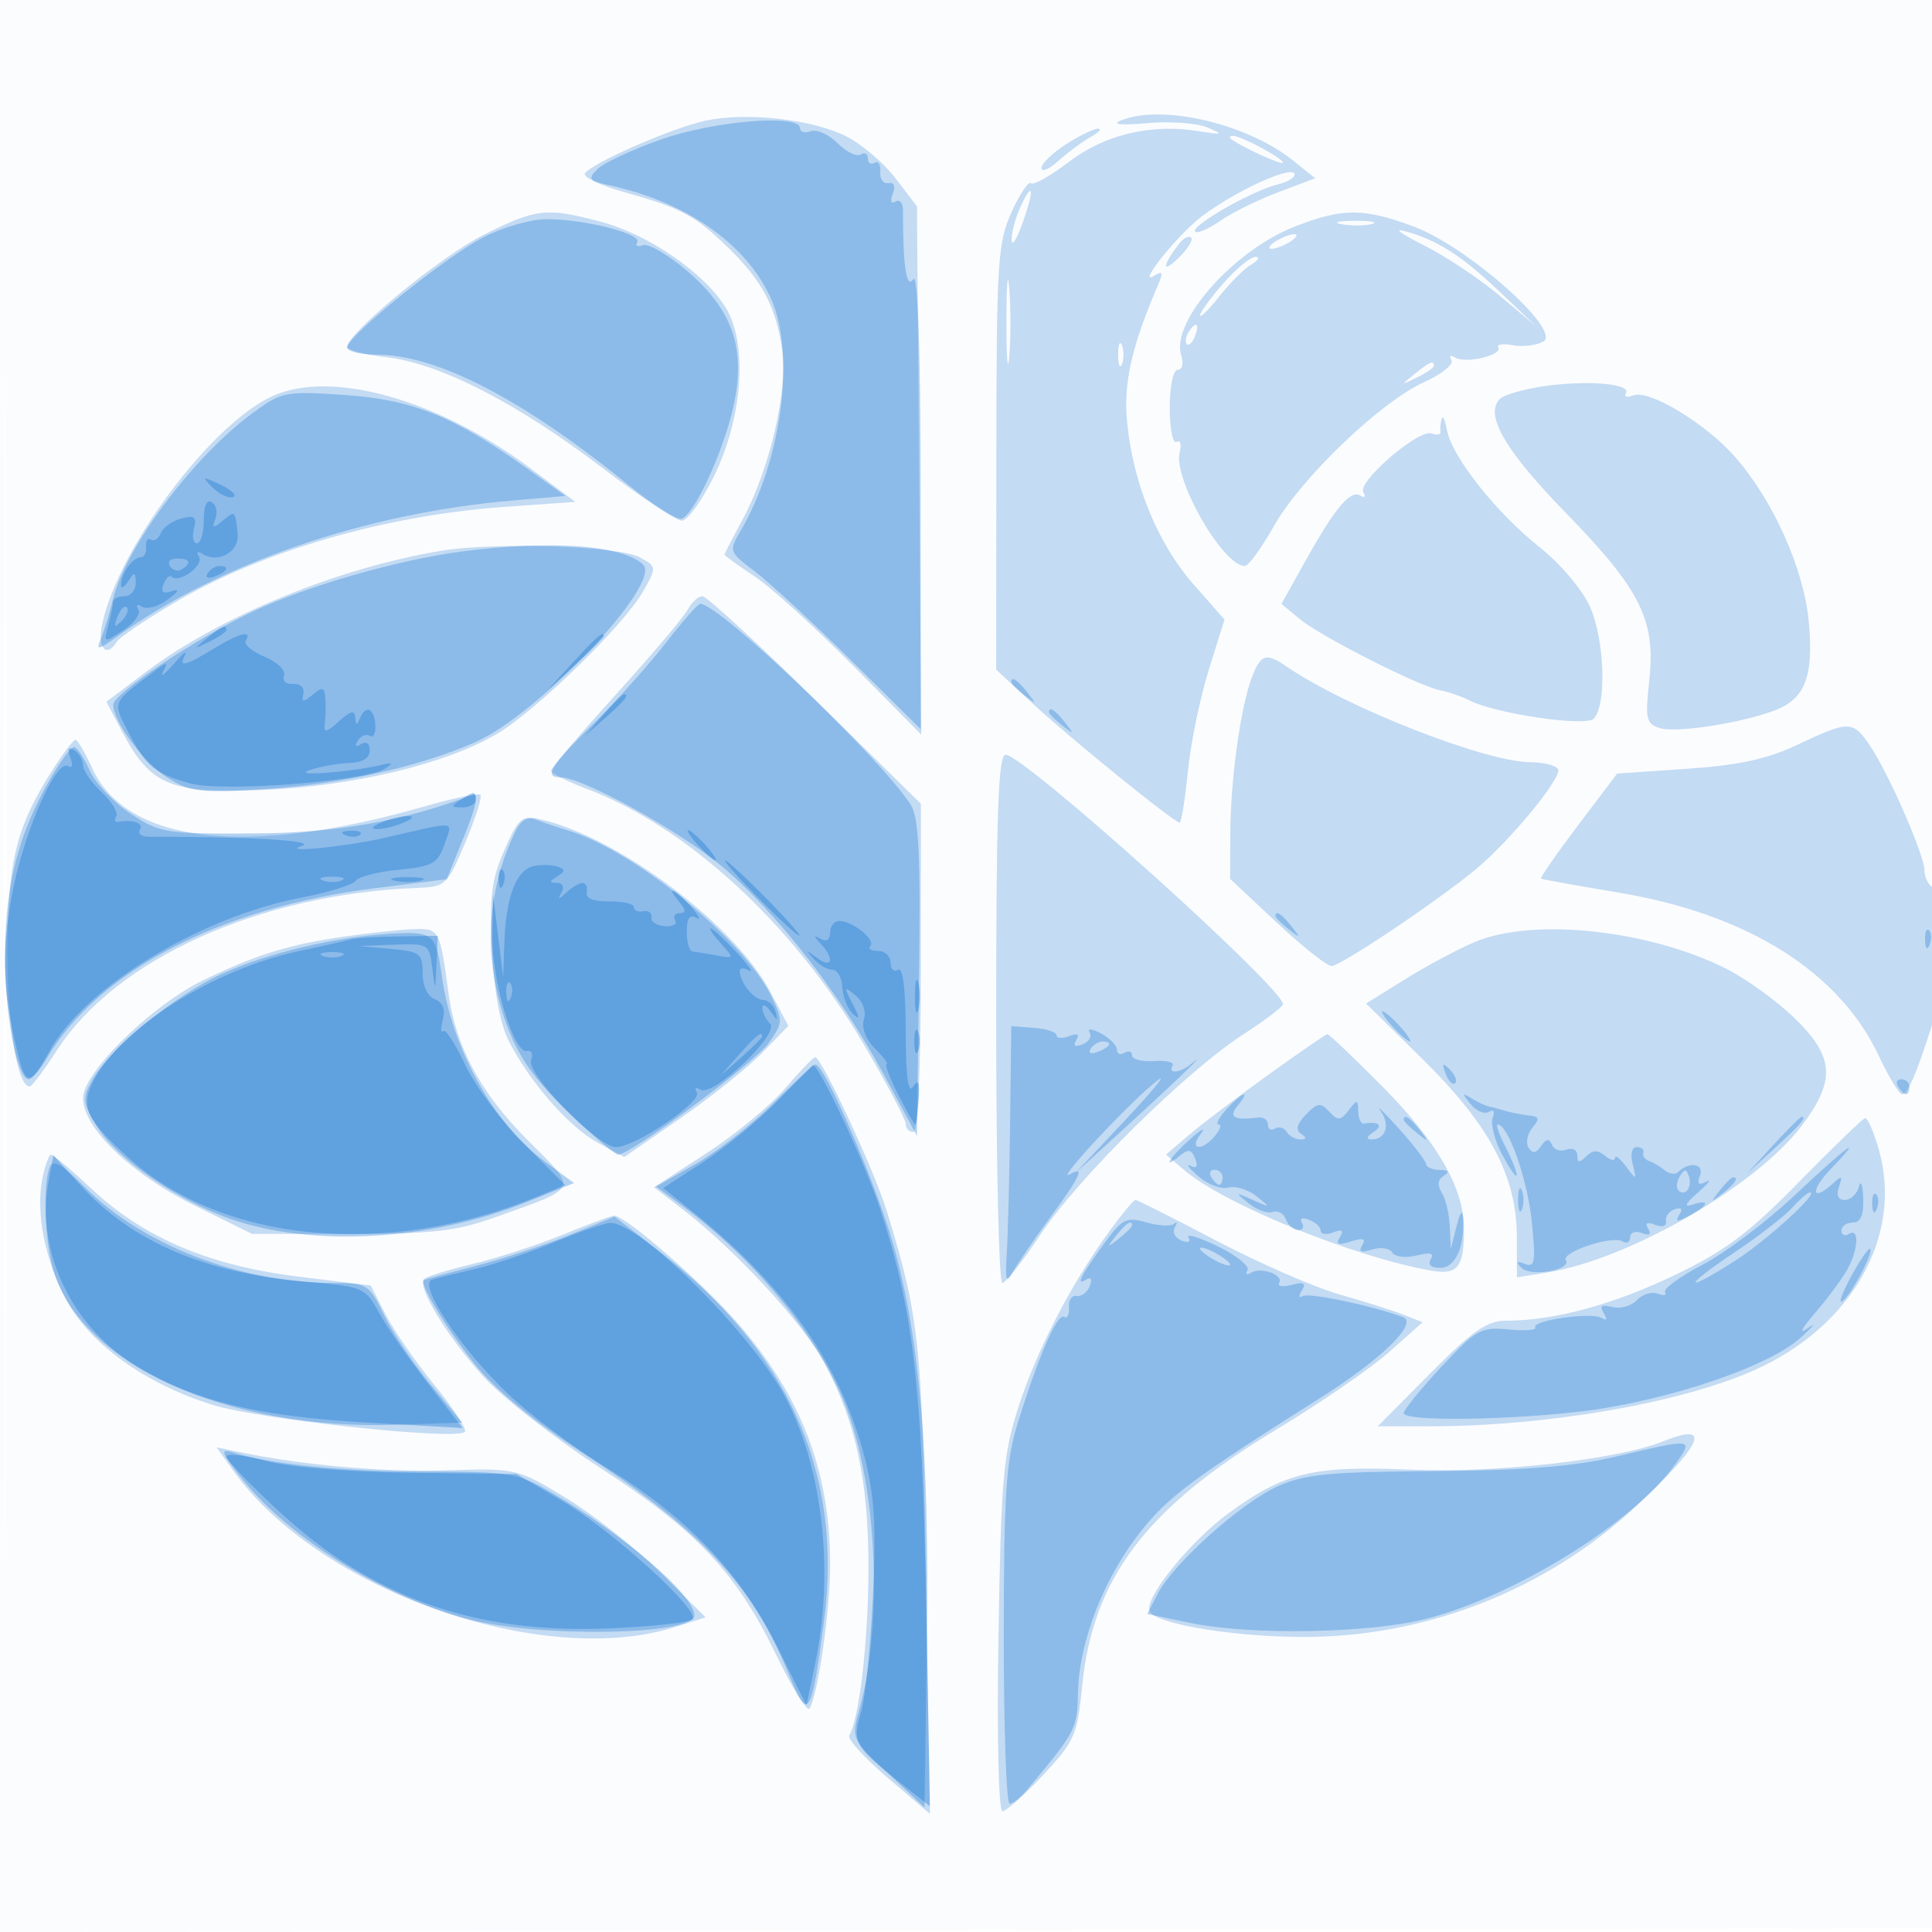
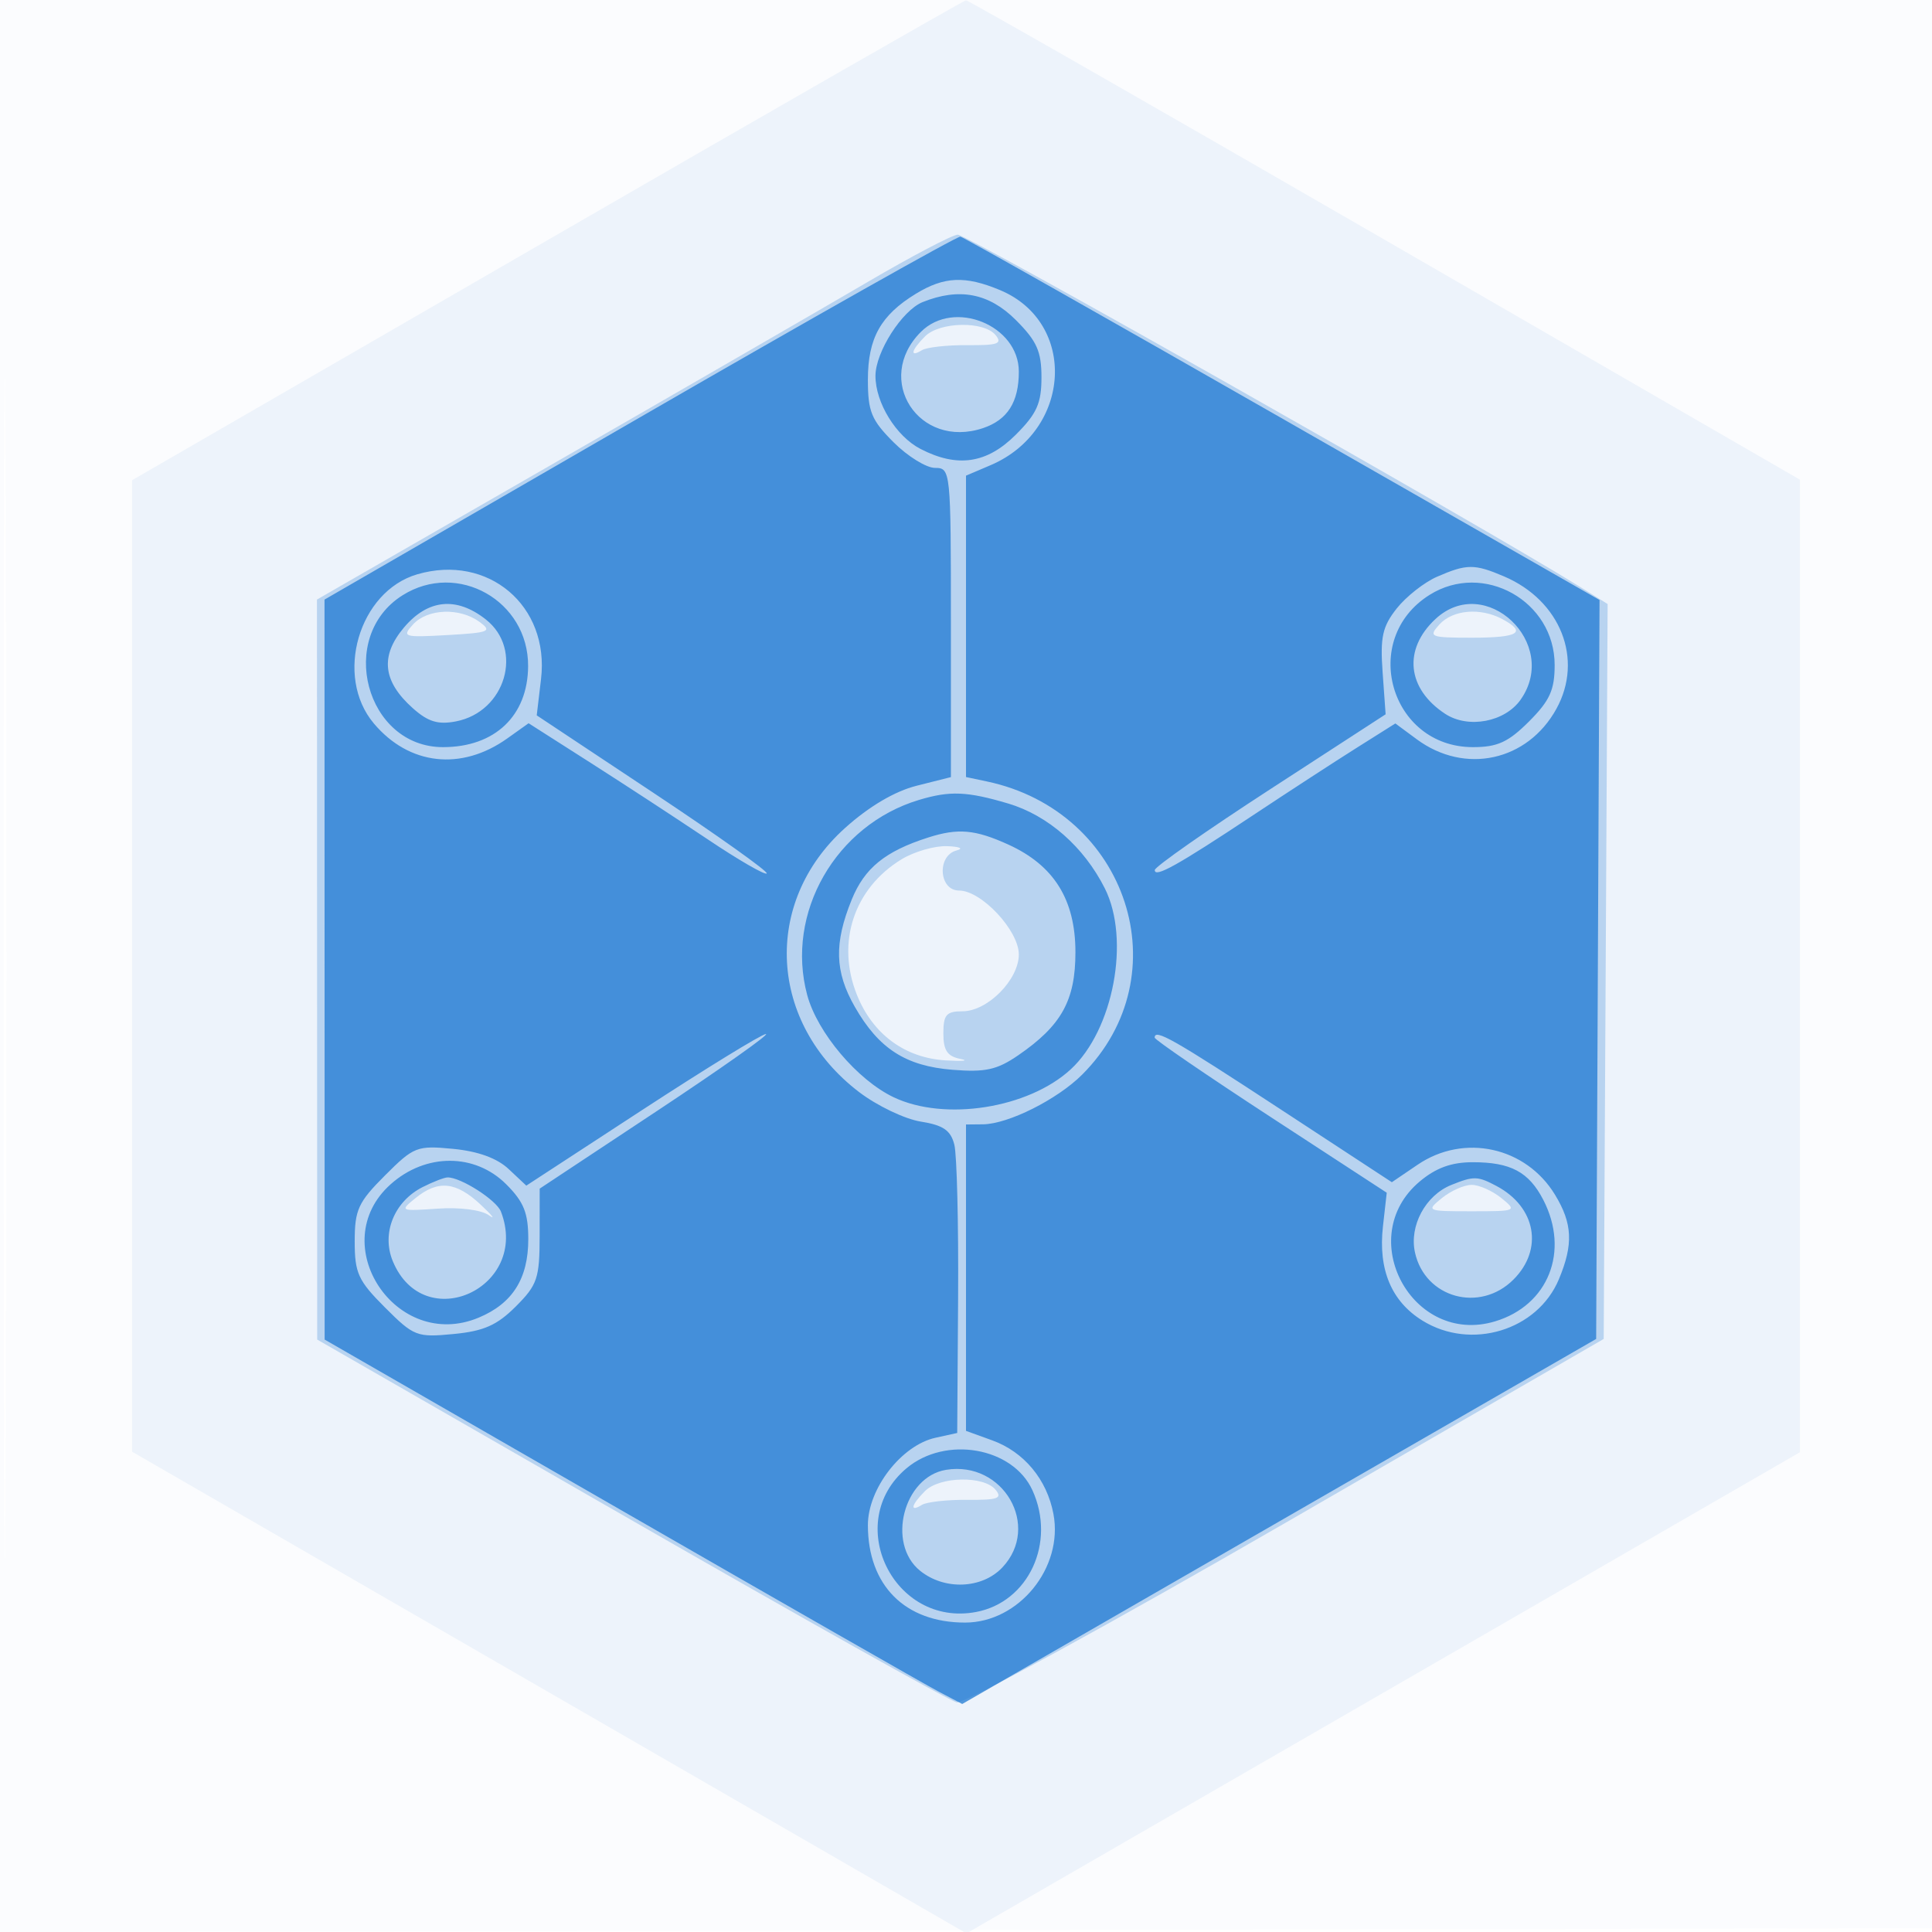
<svg xmlns="http://www.w3.org/2000/svg" width="256" height="256">
  <path fill="#1976D2" fill-opacity=".016" fill-rule="evenodd" d="M0 128.004v128.004l128.25-.254 128.25-.254.254-127.75L257.008 0H0zm.485.496c0 70.4.119 99.053.265 63.672s.146-92.98 0-128S.485 58.1.485 128.5" />
-   <path fill="#1976D2" fill-opacity=".247" fill-rule="evenodd" d="M93.5 15.99c-4.413.941-15.155 5.643-15.994 7-.292.473 2.062 1.587 5.231 2.474 7.554 2.114 9.338 3.067 13.726 7.328 4.584 4.453 6.398 7.912 7.194 13.721.738 5.386-1.726 15.821-5.28 22.363C97.07 71.283 96 73.36 96 73.493s1.78 1.419 3.955 2.859c2.176 1.439 8.043 6.751 13.038 11.804l9.082 9.186-.288-35-.287-35.001-2.808-3.68c-1.544-2.024-4.474-4.529-6.51-5.568-4.476-2.284-13.222-3.268-18.682-2.103m55-.015c-1.245.52.076.648 3.5.341 3.025-.271 6.625-.011 8 .579 2.195.942 2.042 1-1.257.476-6.287-.998-12.37.461-17.157 4.115-2.422 1.849-4.662 3.104-4.977 2.789s-1.472 1.407-2.569 3.826c-1.841 4.057-1.998 6.582-2.018 32.512L132 88.726l4.75 4.418c4.936 4.59 18.833 15.856 19.559 15.856.228 0 .716-3.037 1.085-6.75s1.612-9.767 2.763-13.455l2.093-6.704-4.092-4.649c-4.717-5.358-7.96-13.217-8.792-21.301-.547-5.327.527-10.13 4.151-18.555.636-1.48.513-1.723-.544-1.069-2.535 1.566 3.137-5.5 6.347-7.907 4.359-3.269 11.568-6.601 12.171-5.625.272.441-.739 1.105-2.248 1.477-3.406.838-11.587 5.527-10.879 6.235.286.287 1.784-.361 3.328-1.439 1.545-1.078 5.006-2.787 7.692-3.796l4.884-1.836-2.884-2.321c-6.128-4.929-17.497-7.578-22.884-5.33m-7.25 3.14c-1.787 1.145-3.25 2.566-3.25 3.158 0 .591 1.012.159 2.25-.962s3.15-2.536 4.25-3.144 1.55-1.112 1-1.12c-.55-.007-2.463.923-4.25 2.068m21.833-.742c1.029.921 6.917 3.626 6.917 3.178 0-.576-5.544-3.551-6.617-3.551-.394 0-.529.168-.3.373m-27.921 9.17c-.639 1.403-1.142 3.317-1.118 4.254s.679-.08 1.455-2.259c1.613-4.528 1.398-5.802-.337-1.995M64.1 31.108C58.441 33.936 46 44.15 46 45.968c0 .415 2.362 1.031 5.25 1.37 7.062.83 17.308 6.082 28.505 14.612 5.09 3.877 9.854 7.05 10.587 7.05s2.62-2.588 4.192-5.75c3.888-7.819 4.597-17.684 1.618-22.504-2.836-4.589-10.229-9.681-16.464-11.341-7.29-1.941-8.578-1.8-15.588 1.703m107.472-1.09c-8.114 3.168-16.46 12.609-15.056 17.032.35 1.102.155 1.95-.449 1.95-.615 0-1.067 2.14-1.067 5.059 0 2.782.408 4.807.907 4.499.498-.309.683.295.409 1.341-.915 3.5 5.713 15.101 8.627 15.101.477 0 2.206-2.373 3.843-5.274 3.598-6.377 14.189-16.519 19.96-19.116 2.31-1.039 3.917-2.346 3.572-2.904-.348-.564-.134-.711.482-.33 1.377.851 6.357-.313 5.723-1.338-.254-.412.609-.544 1.918-.294 1.31.25 3.133.034 4.052-.48 2.545-1.424-9.98-12.554-17.142-15.234-6.646-2.486-9.437-2.488-15.779-.012m6.19-.311c1.244.239 3.044.23 4-.02s-.062-.446-2.262-.435-2.982.216-1.738.455m10.871 2.775c2.823 1.408 7.323 4.395 10 6.638l4.867 4.078-4.909-4.656c-5.044-4.783-8.223-6.791-12.591-7.954-1.375-.366-.19.486 2.633 1.894m-32.335-.256c-2.268 2.929-2.408 4.116-.241 2.052 1.282-1.222 2.084-2.471 1.78-2.774-.304-.304-.996.021-1.539.722M169 32c-.825.533-1.05.969-.5.969s1.675-.436 2.5-.969 1.05-.969.5-.969-1.675.436-2.5.969m-35.645 10.5c-.003 4.95.166 7.101.376 4.78.209-2.321.212-6.371.005-9-.206-2.629-.378-.73-.381 4.22m28.749-4.965c-1.707 1.944-3.099 3.856-3.093 4.25.006.393 1.158-.74 2.56-2.519 1.402-1.778 3.309-3.677 4.239-4.219s1.174-1 .544-1.017c-.631-.016-2.543 1.561-4.25 3.505m-4.645 6.532c-.363.586-.445 1.281-.183 1.543s.743-.218 1.069-1.067c.676-1.762.1-2.072-.886-.476M148.158 47c0 1.375.227 1.938.504 1.25.278-.687.278-1.812 0-2.5-.277-.687-.504-.125-.504 1.25m39.283 2.555c-1.864 1.494-1.852 1.512.309.465 1.238-.6 2.25-1.3 2.25-1.555 0-.765-.519-.544-2.559 1.09m17.172 1.615c-2.687.387-5.332 1.149-5.876 1.693-2.07 2.07.684 6.826 8.735 15.086 9.93 10.19 11.94 14.225 11.066 22.221-.556 5.089-.414 5.735 1.388 6.307 2.145.68 10.826-.658 15.263-2.354 4.018-1.535 5.157-4.518 4.482-11.741-.656-7.032-4.709-16.077-9.801-21.877-3.856-4.392-11.348-8.919-13.434-8.119-.847.325-1.295.195-.996-.289.774-1.252-5.079-1.753-10.827-.927M36.129 52.477c-8.182 3.71-20.447 20.141-22.598 30.273-.661 3.113.562 4.526 1.96 2.265.334-.541 3.71-2.827 7.501-5.08 11.55-6.861 27.998-11.649 43.877-12.772l9.369-.663-5.869-4.389c-12.275-9.18-26.448-13.168-34.24-9.634M191.018 55.5c-.14.55-.207 1.321-.148 1.714s-.469.493-1.171.224c-1.692-.649-9.901 6.425-9.052 7.801.364.588.203.786-.359.439-1.337-.826-3.332 1.528-7.272 8.581l-3.217 5.758 2.351 1.956c2.804 2.334 15.807 8.941 18.688 9.496 1.118.215 2.849.813 3.847 1.328 3.404 1.758 15.39 3.528 16.483 2.435 1.75-1.75 1.46-10.504-.493-14.839-1.03-2.288-3.935-5.722-6.674-7.892-5.731-4.539-11.625-11.986-12.27-15.501-.252-1.375-.573-2.05-.713-1.5M58.5 72.974c-13.804 2.296-29.399 8.698-39.202 16.094l-5.201 3.924 2.201 4.16c3.677 6.947 6.433 8.055 18.702 7.516 11.917-.523 24.034-3.432 30.789-7.39 5.242-3.072 16.953-14.498 19.488-19.013 1.752-3.121 1.745-3.183-.5-4.416-2.726-1.496-19.236-2.046-26.277-.875m32.6 7.839c-.533.997-4.818 6.059-9.522 11.25-4.703 5.19-8.558 9.713-8.565 10.051s2.125 1.423 4.737 2.412c13.381 5.065 27.324 17.914 36.669 33.792 3.069 5.216 5.581 9.978 5.581 10.583 0 .604.45 1.099 1 1.099.636 0 1.004-7.924 1.01-21.75l.011-21.75-13.978-13.75C100.355 85.188 93.617 79 93.068 79s-1.434.816-1.968 1.813m74.783 8.937c-1.487 3.832-2.839 13.621-2.863 20.728l-.02 5.978 6.161 5.772c3.388 3.175 6.666 5.772 7.284 5.772 1.193 0 14.014-8.592 19.055-12.769 4.613-3.823 11.577-12.297 10.946-13.318-.31-.502-1.947-.913-3.636-.913-5.897 0-24.433-7.261-32.283-12.647-2.788-1.913-3.435-1.718-4.644 1.397m72.246 8.955c-3.99 1.884-7.748 2.699-14.607 3.166l-9.236.629-5.192 6.868c-2.856 3.777-5.057 6.951-4.893 7.053s4.799.937 10.299 1.856c17.09 2.853 29.243 10.499 34.488 21.698 1.295 2.764 2.672 5.025 3.062 5.025.714 0 1.876-2.675 3.864-8.899 1.364-4.268 1.426-17.773.086-18.601-.55-.34-1-1.323-1-2.184 0-2.011-4.807-12.986-7.255-16.566-2.254-3.295-2.734-3.297-9.616-.045M6.765 102.332C2.108 109.705 1 114.311 1 126.305c0 9.766 1.344 17.8 2.951 17.641.302-.03 1.899-2.152 3.549-4.716 7.816-12.146 26.832-20.748 47.688-21.572 3.879-.154 4.062-.324 6.461-6.015 1.359-3.222 2.261-6.066 2.006-6.321s-3.544.424-7.309 1.509c-23.515 6.777-39.52 4.965-44.104-4.994-.958-2.082-1.967-3.796-2.242-3.809s-1.731 1.923-3.235 4.304M132 135c0 19.25.364 35 .81 35 .445 0 2.72-2.885 5.055-6.411 4.94-7.459 19.311-21.643 26.885-26.535 2.887-1.865 5.25-3.662 5.25-3.994 0-2.17-34.327-33.046-36.75-33.055-.976-.004-1.25 7.659-1.25 34.995m-65.158-22.376c-1.724 3.897-1.999 6.129-1.639 13.28.282 5.601 1.062 9.816 2.239 12.096 2.843 5.506 8.018 11.394 11.811 13.437l3.475 1.871 7.408-5.122c4.075-2.816 8.965-6.726 10.866-8.688l3.458-3.568-2.385-4.495c-4.733-8.922-20.049-20.444-30.368-22.845-2.576-.599-2.954-.285-4.865 4.034m-21.295 11.487c-7.322 1.067-11.459 2.344-18.484 5.705C20.19 133.105 11 142.089 11 145.519c0 3.928 6.402 10.076 14.822 14.236l7.581 3.745 13.048-.004c11.094-.004 14.012-.35 19.478-2.311 10.928-3.92 10.715-3.381 3.994-10.102-6.198-6.198-9.541-12.387-10.488-19.421-1.153-8.557-1.216-8.672-4.704-8.54-1.777.067-5.91.512-9.184.989m149.91.695c-2.224.932-6.384 3.151-9.244 4.931l-5.2 3.236 7.459 7.339c8.905 8.762 12.504 15.537 12.518 23.566l.01 5.378 3.99-.638c10.833-1.733 27.716-11.462 33.743-19.446 4.545-6.02 4.337-9.135-.949-14.266-2.319-2.25-6.36-5.178-8.981-6.506-10.235-5.186-25.595-6.842-33.346-3.594M168 142.461c-4.125 2.969-8.85 6.553-10.5 7.965l-3 2.566 2.497 2.114c5.343 4.524 22.505 11.49 32.663 13.258 3.546.617 4.354-.449 4.318-5.696-.037-5.294-3.574-11.413-10.82-18.717-3.793-3.823-7.068-6.937-7.277-6.919-.21.017-3.756 2.461-7.881 5.429m-64 1.792c-1.925 2.247-6.612 6.104-10.416 8.572l-6.916 4.487 3.916 3.029c6.969 5.39 15.848 15.031 18.633 20.234 4.225 7.891 5.887 15.668 5.86 27.425-.022 9.452-1.227 19.816-2.555 21.965-.276.445 2.018 2.962 5.096 5.592l5.597 4.782-.508-30.92c-.517-31.375-.891-34.898-5.195-48.919-1.675-5.458-8.707-20.55-9.512-20.415-.275.047-2.075 1.922-4 4.168m134.31 12.431c-6.649 6.78-9.753 9.098-16.5 12.324-8.13 3.887-15.937 5.992-22.223 5.992-2.56 0-4.425 1.294-10.087 7l-6.946 7 6.973-.008c15.473-.018 33.077-3.066 42.901-7.426 12.935-5.741 19.743-17.739 16.546-29.16-.679-2.423-1.513-4.331-1.854-4.239s-4.305 3.924-8.81 8.517m-232.68-.582c-.917 4.581.292 10.778 3.144 16.128 3.111 5.834 10.429 11.1 19.313 13.897 6.206 1.954 32.356 4.764 33.518 3.602.306-.307-1.504-3.088-4.023-6.181s-5.451-7.33-6.515-9.417l-1.936-3.794-9.617-1.182c-11.754-1.445-20.418-5.114-27.321-11.571C9.498 155.063 7.058 153 6.771 153s-.8 1.396-1.141 3.102m141.294 7.148c-5.02 6.908-9.594 15.772-11.995 23.25-2.006 6.243-2.289 9.514-2.624 30.25-.216 13.365.006 23.25.523 23.25.494 0 2.918-2.159 5.386-4.798 4.175-4.463 4.536-5.284 5.177-11.789 1.402-14.236 8.458-23.58 25.609-33.913 5.856-3.528 12.639-8.188 15.073-10.356l4.427-3.941-2.5-.987c-1.375-.543-5.2-1.754-8.5-2.692s-10.637-4.14-16.305-7.115S150.692 159 150.451 159s-1.828 1.912-3.527 4.25m-72.424.382c-3.3 1.35-8.633 3.081-11.852 3.846-3.218.766-6.123 1.664-6.456 1.997-.98.979 2.96 7.478 7.791 12.851 2.469 2.746 9.456 8.217 15.526 12.158 12.842 8.338 18.079 13.912 23.394 24.9 2.097 4.336 4.059 7.486 4.359 7 1.132-1.834 2.738-12.991 2.738-19.018 0-12.3-3.759-22.219-12.061-31.829-4.73-5.475-15.203-14.594-16.593-14.449-.465.049-3.546 1.193-6.846 2.544m145.821 27.373c-5.927 2.388-22.219 4.221-33.256 3.74-13.095-.57-16.841.324-24.317 5.797-5.022 3.678-11.031 11.091-10.446 12.89.537 1.654 10.291 3.365 19.788 3.472 16.448.184 32.721-6.119 44.681-17.306q13.446-12.58 3.55-8.593M30.886 194.84c11.297 15.865 40.922 26.346 58.614 20.738l4-1.267-6-5.938c-3.3-3.266-8.925-7.712-12.5-9.881-6.496-3.939-6.506-3.942-16-3.665-8.48.247-19.077-.697-27.398-2.443l-2.898-.608z" />
-   <path fill="#1976D2" fill-opacity=".323" fill-rule="evenodd" d="M87.569 18.488c-3.812 1.345-7.595 3.109-8.406 3.92-1.3 1.301-1.13 1.55 1.431 2.103 10.327 2.23 18.236 7.734 21.54 14.989 3.313 7.274 1.475 21.522-3.971 30.788-1.62 2.755-1.598 2.82 1.849 5.424 1.918 1.45 7.65 6.746 12.738 11.77l9.25 9.133-.015-30.557c-.01-20.099-.347-30.045-.985-29.058-.899 1.391-1.364-1.771-1.354-9.2.001-.935-.445-1.424-.992-1.086-.586.362-.734-.064-.36-1.038.391-1.019.169-1.561-.58-1.414-.668.131-1.152-.545-1.077-1.501.075-.957-.262-1.493-.75-1.191-.488.301-.887.045-.887-.57s-.434-.85-.964-.523c-.529.328-1.914-.355-3.077-1.518-1.162-1.162-2.754-1.868-3.536-1.568-.783.301-1.423.11-1.423-.422 0-1.898-11.414-.957-18.431 1.519M64 31.465c-5.173 2.727-18 13.1-18 14.557 0 .538 1.783.978 3.962.978 7.962 0 19.418 5.947 33.388 17.332 3.218 2.622 6.351 4.601 6.964 4.397 1.738-.58 5.682-9.207 6.931-15.163 1.572-7.494-.18-12.494-6.182-17.648-2.51-2.154-5.149-3.698-5.865-3.429-.716.268-1.059.095-.762-.385.696-1.127-7.202-3.118-12.129-3.057-2.094.025-5.832 1.114-8.307 2.418M33.469 54.74c-7.826 5.737-16.831 17.754-18.499 24.685-.407 1.691-1.099 3.952-1.538 5.024-.747 1.823-.6 1.807 2.291-.252 13.474-9.594 32.629-16.174 51.989-17.857l7.213-.627-5.213-3.722c-9.558-6.825-15.09-9.047-24.035-9.652-7.886-.535-8.321-.449-12.208 2.401m27.83 18.321c-8.536 1.111-20.62 4.576-27.799 7.97-7.565 3.577-18.501 10.881-18.496 12.353.007 2.251 4.066 7.691 7.237 9.699 2.908 1.842 4.283 2.001 12.759 1.479 10.11-.622 20.622-2.965 28.025-6.245 8.372-3.71 24.707-20.985 22.207-23.485-2.59-2.59-12.187-3.3-23.933-1.771M88.177 85.25c-2.237 2.888-6.567 7.71-9.622 10.716-5.66 5.569-6.551 7.034-4.277 7.034 2.88 0 15.652 7.028 21.274 11.707 7.278 6.057 15.777 16.981 21.623 27.793l4.325 8 .271-20.894c.216-16.696-.014-21.328-1.147-23.057C116.459 100.193 95.281 80 92.779 80c-.295 0-2.366 2.362-4.602 5.25M134 90.378c0 .207.787.995 1.75 1.75 1.586 1.243 1.621 1.208.378-.378-1.307-1.666-2.128-2.195-2.128-1.372m5 4c0 .207.787.995 1.75 1.75 1.586 1.243 1.621 1.208.378-.378-1.307-1.666-2.128-2.195-2.128-1.372M6.634 103.25C2.495 110.427.789 116.934.668 126c-.107 8.081 1.548 17 3.155 17 .41 0 1.504-1.283 2.43-2.851 6.801-11.513 23.035-19.905 43.453-22.462l9.479-1.187 2.377-5.845c1.53-3.762 1.926-5.672 1.11-5.359-9.195 3.528-18.093 5.094-29.24 5.147-11.474.054-12.269-.076-16.141-2.635-2.239-1.48-4.681-4.068-5.425-5.75C11.121 100.376 10.191 99 9.798 99s-1.817 1.912-3.164 4.25m61.636 6.965c-3.878 8.018-4.282 16.944-1.153 25.497 1.581 4.322 3.625 7.245 8.071 11.538 3.274 3.162 6.294 5.75 6.711 5.75 1.664 0 18.1-12.19 19.962-14.805 1.897-2.663 1.912-2.954.322-6.237-3.589-7.41-18.188-19.297-26.92-21.92-1.52-.456-3.466-1.117-4.325-1.469-1.033-.422-1.937.136-2.668 1.646M169 121.378c0 .207.787.995 1.75 1.75 1.586 1.243 1.621 1.208.378-.378-1.307-1.666-2.128-2.195-2.128-1.372m-117.5 2.359c-7.313.472-15.93 2.531-22 5.256-6.35 2.851-15.127 10.074-17.398 14.317-1.207 2.254-1.117 2.93.806 6.041 2.572 4.161 10.629 9.727 17.592 12.152 10.871 3.786 26.418 2.923 39.145-2.171l6.423-2.572-3.879-2.852c-6.807-5.007-12.32-14.954-13.651-24.633-.772-5.61-1.163-5.918-7.038-5.538m203.579.846c.048 1.165.285 1.402.604.605.289-.722.253-1.585-.079-1.917s-.568.258-.525 1.312M184.5 136c.995 1.1 2.035 2 2.31 2s-.315-.9-1.31-2-2.035-2-2.31-2 .315.9 1.31 2m-50.655 12.734c-.085 7.021-.283 14.791-.44 17.266-.237 3.75-.099 4.167.828 2.5.612-1.1 2.835-4.343 4.94-7.207 4.011-5.459 4.66-6.891 2.577-5.691-2.199 1.267 8.598-10.249 11.762-12.545 1.093-.793-.937 1.667-4.512 5.468l-6.5 6.912 7-6.401c6.735-6.158 10.862-10.15 8.304-8.032-1.441 1.192-3.126 1.327-2.426.193.273-.442-.825-.711-2.441-.6-1.615.112-2.937-.228-2.937-.756 0-.527-.45-.681-1-.341s-1 .157-1-.406-.954-1.534-2.121-2.159c-1.18-.631-1.848-.693-1.505-.14.338.548-.081 1.262-.932 1.589-1.009.387-1.297.191-.83-.565q.718-1.16-.948-.52c-.915.351-1.664.298-1.664-.118 0-.415-1.35-.858-3-.984l-3-.229zm10.662-9.745c-.35.566.051.734.941.393 1.732-.665 2.049-1.382.611-1.382-.518 0-1.216.445-1.552.989m-42.007 7.159c-2.75 2.769-7.379 6.396-10.287 8.06l-5.287 3.024 3.287 2.408c9.497 6.958 17.742 16.869 21.536 25.887 4.411 10.484 5.39 29.208 2.14 40.928-1.091 3.937-1.074 3.976 3.757 8.5l4.854 4.545.311-22c.352-24.918-.924-40.07-4.42-52.5-2.275-8.091-9.174-24.063-10.341-23.944-.303.031-2.8 2.323-5.55 5.092m89.064-3.855c.376.986.935 1.541 1.243 1.233s.001-1.114-.683-1.793c-.988-.98-1.102-.865-.56.56M251.5 144c.34.55.816 1 1.059 1s.441-.45.441-1-.477-1-1.059-1-.781.45-.441 1m-89 3c-.995 1.1-1.46 2-1.033 2s.218.675-.467 1.5c-1.754 2.113-3.535 1.879-1.903-.25.738-.963.119-.659-1.377.674-2.757 2.457-3.88 4.284-1.337 2.173 1.069-.887 1.521-.79 1.989.429.401 1.046.188 1.366-.633.95-.682-.346-.228.264 1.007 1.355 1.236 1.091 3.036 1.779 4 1.528.965-.25 2.654.267 3.754 1.148 1.926 1.544 1.907 1.562-.5.493-2.387-1.06-2.411-1.039-.529.467 1.085.867 2.51 1.371 3.168 1.118.657-.252 1.444.188 1.747.978s1.042 1.437 1.642 1.437.815-.445.479-.989c-.35-.566.051-.734.941-.393.854.328 1.552.984 1.552 1.458 0 .473.749.574 1.664.223 1.183-.454 1.436-.27.875.638-.592.957-.225 1.098 1.461.563 1.635-.519 2.045-.382 1.5.5-.534.864-.162 1.028 1.291.566 1.122-.356 2.331-.177 2.686.397.361.583 1.788.758 3.233.395 1.815-.456 2.377-.307 1.88.496-.439.711.029 1.146 1.234 1.146 1.983 0 3.243-2.692 3.044-6.5-.069-1.314-.367-.97-.868 1l-.763 3-.134-3c-.073-1.65-.553-3.663-1.066-4.474-.614-.971-.524-1.732.266-2.234.81-.516.632-.766-.553-.777-.963-.008-1.767-.353-1.788-.765-.02-.412-1.661-2.55-3.645-4.75-1.985-2.2-3.054-3.232-2.377-2.294 1.328 1.839.679 3.803-1.249 3.779-.716-.01-.592-.403.309-.985 1.349-.872.725-1.43-1.25-1.118-.412.065-.764-.669-.782-1.632-.029-1.595-.141-1.607-1.263-.133-1.066 1.4-1.41 1.425-2.57.182-1.159-1.24-1.576-1.188-3.091.384-1.201 1.246-1.405 2.048-.648 2.552.781.52.756.739-.087.75-.655.008-1.474-.442-1.819-1.001-.346-.559-1.047-.758-1.559-.441-.512.316-.931.079-.931-.528 0-.606-.562-1.03-1.25-.94-3.235.42-4.028-.035-2.75-1.575 1.854-2.234.594-1.814-1.5.5m32.363-.703c.75.925 1.839 1.387 2.42 1.028.627-.388.831-.064.501.797-.306.797.273 3.009 1.288 4.914 1.014 1.905 1.863 3.104 1.886 2.664s-.645-2.127-1.484-3.75c-.839-1.622-1.3-2.95-1.025-2.95 1.385 0 3.936 7.228 4.511 12.782.563 5.433.44 6.203-.905 5.691-1.139-.433-1.259-.293-.45.523 1.228 1.238 6.689.288 5.879-1.022-.652-1.054 6.159-3.313 7.496-2.486.561.346 1.02.105 1.02-.536 0-.643.696-.899 1.552-.57 1.014.389 1.304.193.836-.563q-.715-1.158.936-.525c.954.366 1.551.174 1.414-.455-.131-.599.387-1.316 1.151-1.594.906-.329 1.125-.076.63.725-.591.956-.288.977 1.36.095 2.568-1.375 2.784-2.215.371-1.441-1.187.382-.946-.139.75-1.618 1.375-1.199 1.861-1.842 1.08-1.429-1.02.54-1.251.311-.819-.814.601-1.567-1.458-1.9-2.89-.467-.378.378-1.178.279-1.779-.22-.601-.498-1.542-1.057-2.092-1.241s-.888-.673-.75-1.085c.137-.412-.252-.75-.867-.75-.659 0-.884.922-.549 2.25.547 2.173.517 2.184-.884.309-.797-1.068-1.45-1.575-1.45-1.128s-.596.319-1.324-.285c-.966-.802-1.641-.781-2.5.078-.901.901-1.176.871-1.176-.131 0-.725-.639-1.062-1.435-.756-.79.303-1.656.013-1.924-.643-.361-.883-.737-.84-1.44.163-.693.988-1.144 1.044-1.662.206-.391-.633-.167-1.806.497-2.607.957-1.153.923-1.488-.164-1.608a21.6 21.6 0 0 1-4.122-.858 15 15 0 0 0-1.5-.38c-.412-.077-1.425-.558-2.25-1.067-1.292-.798-1.311-.694-.137.754M186 148.378c0 .207.787.995 1.75 1.75 1.586 1.243 1.621 1.208.378-.378-1.307-1.666-2.128-2.195-2.128-1.372m48.946 3.372-3.446 3.75 3.75-3.446c3.49-3.208 4.21-4.054 3.446-4.054-.167 0-1.854 1.688-3.75 3.75m2.845 6.649c-3.69 3.472-9.168 7.6-12.174 9.174s-5.252 3.209-4.99 3.633-.175.521-.972.215c-.798-.306-2.045.081-2.773.86s-2.194 1.189-3.259.91c-1.411-.369-1.716-.15-1.125.806.521.843.42 1.07-.283.636-1.314-.812-9.349.341-8.781 1.26.219.354-1.378.474-3.549.267-3.673-.35-4.293-.004-8.916 4.972-2.733 2.942-4.969 5.691-4.969 6.108 0 1.309 18.104.826 27-.72 10.931-1.899 21.876-5.874 25.644-9.313 1.631-1.489 2.041-2.042.911-1.228-1.253.901-.884.12.945-2 1.65-1.914 3.563-4.485 4.25-5.715 1.497-2.679 1.652-5.63.25-4.764-.55.34-1 .141-1-.441s.675-1.059 1.5-1.059c1.049 0 1.465-.976 1.384-3.25-.064-1.787-.322-2.463-.573-1.5-.252.963-1.086 1.75-1.853 1.75-.897 0-1.175-.625-.779-1.75.502-1.429.368-1.52-.732-.5-2.81 2.607-3.191 1.114-.447-1.75 4.824-5.035 2.379-3.271-4.709 3.399M6.57 154.678c-.89 2.32-.66 9.458.432 13.387 3.504 12.617 22.951 21.475 45.496 20.726l8.743-.291-4.145-5c-2.28-2.75-5.075-6.912-6.21-9.25-2-4.118-2.212-4.25-6.839-4.25-12.062 0-25.119-5.019-32.652-12.553-3.21-3.21-4.395-3.89-4.825-2.769M160.5 156c.34.55.816 1 1.059 1s.441-.45.441-1-.477-1-1.059-1-.781.45-.441 1m62.083-.134c-.431.697-.513 1.537-.183 1.867.895.895 1.871-.421 1.387-1.871-.338-1.016-.574-1.016-1.204.004m5.289 1.884c-1.243 1.586-1.208 1.621.378.378 1.666-1.307 2.195-2.128 1.372-2.128-.207 0-.995.787-1.75 1.75M201.158 159c0 1.375.227 1.938.504 1.25.278-.687.278-1.812 0-2.5-.277-.687-.504-.125-.504 1.25m36.295 1.052c-1.022 1.129-4.518 3.829-7.769 6-6.837 4.566-6.624 5.401.252.989 4.225-2.711 11.161-9.041 9.906-9.041-.293 0-1.368.924-2.389 2.052m10.626-.469c.048 1.165.285 1.402.604.605.289-.722.253-1.585-.079-1.917s-.568.258-.525 1.312m-172.615 4.062c-3.28 1.337-8.889 3.183-12.464 4.102s-6.646 1.76-6.824 1.869c-.668.409 2.844 6.23 6.712 11.124 2.593 3.279 7.649 7.442 14.31 11.783 15.7 10.229 22.519 17.526 27.253 29.161 2.656 6.529 3.021 6.01 4.715-6.714 2.62-19.678-4.667-36.004-22.033-49.368l-5.705-4.39zm71.182.674c-3.326 4.5-4.199 6.141-2.812 5.284.735-.454.935-.164.56.813-.321.837-1.104 1.422-1.739 1.302s-1.093.565-1.018 1.521c.075.957-.214 1.522-.644 1.257-.884-.547-3.363 5.129-6.116 14.004-1.579 5.088-1.863 9.382-1.869 28.25-.005 12.238.342 22.25.77 22.25s1.44-.794 2.25-1.764c6.626-7.937 6.707-8.093 6.819-13.064.151-6.675 3.424-15.07 8.261-21.19 3.693-4.671 6.848-7.019 23.944-17.819 8.016-5.065 12.912-9.86 10.857-10.634-3.989-1.503-12.493-3.286-13.298-2.789-.526.325-.573.007-.109-.743.604-.977.26-1.168-1.347-.748-1.187.311-1.935.204-1.662-.237.665-1.077-2.395-2.191-3.738-1.361-.585.362-.792.217-.459-.321.333-.539-1.43-1.968-3.918-3.177s-4.243-1.743-3.899-1.187c.365.591-.017.765-.921.418-.851-.327-1.252-1.109-.892-1.739s.324-.849-.081-.486c-.405.362-2.053.281-3.662-.181-2.585-.741-3.202-.468-5.277 2.341m1.226-.569c-1.243 1.586-1.208 1.621.378.378.963-.755 1.75-1.543 1.75-1.75 0-.823-.821-.294-2.128 1.372M159 165.43c0 .275.9.981 2 1.57s2 .845 2 .57-.9-.981-2-1.57-2-.845-2-.57m86.313 3.651c-1.188 2.168-1.741 3.683-1.229 3.367 1.109-.685 4.21-6.487 3.726-6.972-.186-.185-1.31 1.437-2.497 3.605M214 193.031c-5.448 1.291-12.014 1.81-24 1.895-13.972.1-17.148.412-20.732 2.039-4.861 2.207-13.78 10.191-15.845 14.185l-1.403 2.712 5.727 1.189c8 1.661 23.827 1.373 31.322-.569 11.71-3.034 27.47-12.813 32.868-20.394 2.529-3.551 2.565-3.546-7.937-1.057m-181.886 2.977c6.27 7.831 18.806 15.594 29.946 18.544 9.331 2.471 29.94 2.129 29.94-.497 0-2.708-9.268-10.664-19.088-16.383-4.273-2.489-5.406-2.672-16.5-2.678-10.981-.005-20.607-.969-25.645-2.568-1.677-.532-1.438.103 1.347 3.582" />
-   <path fill="#1976D2" fill-opacity=".375" fill-rule="evenodd" d="M28.174 64.603c.896.896 2.109 1.464 2.695 1.263s-.147-.935-1.629-1.629c-2.491-1.168-2.572-1.14-1.066.366M27 68.941c0 1.682-.408 3.059-.906 3.059s-.679-.87-.401-1.932c.413-1.58.107-1.828-1.679-1.361-1.201.314-2.417 1.18-2.703 1.926s-.873 1.138-1.303.872-.72.16-.645.947-.263 1.419-.751 1.404c-1.022-.031-2.581 2.17-2.581 3.644 0 .55.436.325.969-.5.828-1.282.972-1.246.985.25.008.963-.66 1.75-1.485 1.75s-1.506.338-1.514.75c-.007.412-.299 1.817-.648 3.12-.629 2.35-.611 2.355 2.005.641 1.452-.952 2.349-2.2 1.994-2.775-.376-.608-.164-.747.507-.333.634.392 2.166-.044 3.404-.968 1.412-1.054 1.618-1.468.553-1.109-1.215.409-1.536.147-1.127-.92.315-.821.802-1.264 1.081-.984.938.938 4.309-1.509 3.618-2.627-.413-.669-.224-.821.481-.385 2.103 1.3 4.886-.311 4.636-2.684-.329-3.12-.32-3.112-2.013-1.707-1.263 1.048-1.422 1.001-.932-.276.325-.848.111-1.838-.477-2.201-.668-.413-1.068.484-1.068 2.399m-4.49 6.075c.346.559 1.047.758 1.559.441C25.456 74.6 25.198 74 23.441 74c-.857 0-1.276.457-.931 1.016m4.997.973c-.35.566.051.734.941.393 1.732-.665 2.049-1.382.611-1.382-.518 0-1.216.445-1.552.989m-11.943 5.718c-.542 1.425-.428 1.54.56.56.684-.679.991-1.486.683-1.793-.308-.308-.867.247-1.243 1.233m11.877 2.848c-1.864 1.494-1.852 1.512.309.465 1.238-.6 2.25-1.3 2.25-1.555 0-.765-.519-.544-2.559 1.09m.785 1.449c-3.801 2.317-4.592 2.477-3.698.746.355-.687-.333-.125-1.528 1.25s-1.823 1.825-1.395 1c.686-1.321.548-1.327-1.163-.045-5.671 4.251-5.536 3.94-3.475 7.981 2.341 4.588 3.546 5.587 8.309 6.887 4.194 1.144 23.104-.3 25.724-1.965 1.183-.752 1.077-.855-.5-.49-4.252.986-12.039 1.544-9.5.681 1.375-.467 3.737-.894 5.25-.949 1.781-.065 2.75-.649 2.75-1.659 0-.924-.47-1.268-1.155-.846-.721.446-.882.274-.43-.457.398-.644 1.115-.929 1.594-.633.478.296.801-.371.718-1.483-.171-2.262-1.294-2.682-2.065-.772-.365.905-.526.862-.583-.155-.06-1.065-.587-.945-2.179.496-1.626 1.471-2.051 1.563-1.882.405.121-.823.166-2.339.1-3.368-.099-1.579-.362-1.67-1.674-.581-1.287 1.068-1.504 1.046-1.25-.128.175-.814-.406-1.365-1.365-1.293-.944.071-1.465-.411-1.198-1.107.264-.687-.874-1.791-2.566-2.492-1.672-.693-2.794-1.657-2.493-2.143.9-1.456-.869-1.001-4.346 1.12m47.72 1.746L72.5 91.5l3.75-3.446c2.063-1.896 3.75-3.583 3.75-3.75 0-.764-.846-.044-4.054 3.446m3.978 7L77.5 97.5l2.75-2.424C82.82 92.81 83.459 92 82.674 92c-.179 0-1.416 1.237-2.75 2.75m-70.605 5.638c.377.984.252 1.465-.295 1.127-1.648-1.019-6.09 9.331-7.537 17.558-1.331 7.569-1.073 12.853 1.034 21.177.915 3.614 1.636 3.47 3.928-.785 4.607-8.555 19.913-17.926 33.551-20.54 3.575-.685 6.79-1.685 7.143-2.222.354-.537 2.917-1.195 5.695-1.461 4.481-.431 5.165-.812 6.057-3.37 1.116-3.202 1.874-3.119-7.895-.863-5.219 1.205-14.041 2.066-11 1.074 2.122-.693-6.957-1.234-20.272-1.208-.974.002-1.51-.419-1.191-.936.535-.865-.882-1.377-2.861-1.033-.454.079-.58-.252-.281-.736s-.568-1.923-1.926-3.199S11 102.081 11 101.385c0-.697-.526-1.592-1.17-1.99-.794-.491-.958-.171-.511.993M61 106c-1.282.828-1.246.972.25.985.962.008 1.75-.435 1.75-.985 0-1.22-.113-1.22-2 0m-10.5 3c-1.261.542-1.445.859-.5.859.825 0 2.4-.386 3.5-.859 1.261-.542 1.445-.859.5-.859-.825 0-2.4.386-3.5.859m-4.687 1.683c.721.289 1.584.253 1.916-.079s-.258-.568-1.312-.525c-1.165.048-1.402.285-.604.604M92.5 112c.995 1.1 2.035 2 2.31 2s-.315-.9-1.31-2-2.035-2-2.31-2 .315.9 1.31 2m-21.807 2.769c-2.286.506-3.647 4.053-3.856 10.046l-.163 4.685L66 124l-.674-5.5-.085 5.5c-.093 5.941 2.834 15.649 4.601 15.262.597-.131.836.412.531 1.207C69.687 142.258 79.185 152 81.615 152c2.551 0 11.479-6.039 10.727-7.256-.376-.608-.173-.758.479-.355 1.647 1.018 10.542-7.426 9.217-8.751-.571-.571-1.031-1.511-1.023-2.088s.493-.375 1.076.45c.943 1.333 1.016 1.333.652 0-.225-.825-.951-1.5-1.613-1.5-1.208 0-3.086-2.297-3.115-3.809-.008-.445.548-.488 1.235-.095.688.392-.072-.706-1.687-2.441S94.415 123 94.158 123s.355.909 1.36 2.02c1.79 1.978 1.777 2.011-.595 1.574-1.333-.245-2.761-.479-3.173-.52s-.75-1.226-.75-2.633c0-1.77.385-2.334 1.25-1.828.688.402.393-.247-.655-1.441-2.128-2.426-3.547-3.024-1.595-.672.928 1.118.944 1.5.063 1.5-.649 0-.92.423-.6.939.319.517-.298.874-1.372.793s-1.871-.616-1.772-1.19c.1-.573-.381-.93-1.069-.792s-1.25-.112-1.25-.555-1.463-.78-3.25-.75c-2.088.035-3.161-.392-3-1.195.138-.687-.11-1.25-.55-1.25s-1.406.563-2.147 1.25c-1.077 1-1.205 1-.641 0 .408-.721.152-1.256-.603-1.265-1.06-.013-1.055-.177.025-.861 1.112-.705 1.112-.921 0-1.3-.734-.25-2.147-.275-3.141-.055M100.5 119c2.709 2.75 5.15 5 5.425 5s-1.716-2.25-4.425-5-5.15-5-5.425-5 1.716 2.25 4.425 5m-34.421-2.417c.048 1.165.285 1.402.604.605.289-.722.253-1.585-.079-1.917s-.568.258-.525 1.312m-23.329.079c.688.278 1.813.278 2.5 0 .688-.277.125-.504-1.25-.504s-1.937.227-1.25.504m9.5.027c.962.252 2.538.252 3.5 0 .962-.251.175-.457-1.75-.457s-2.712.206-1.75.457m57.75 6.87c0 .957-.483 1.286-1.25.853-1-.564-1-.436 0 .641 1.872 2.017 1.506 3.385-.5 1.868-1.511-1.143-1.572-1.126-.45.127.715.799 1.84 1.452 2.5 1.452s1.252 1.042 1.317 2.317c.064 1.274.681 2.849 1.372 3.5.977.92.97.628-.03-1.317-1.182-2.297-1.149-2.387.4-1.109.988.816 1.449 2.14 1.112 3.199-.347 1.094.237 2.618 1.478 3.859 1.128 1.128 1.817 2.051 1.531 2.051s.398 1.8 1.52 4 2.144 3.999 2.27 3.998c.127-.001.33-1.464.453-3.25.164-2.394-.029-2.854-.735-1.748-.651 1.021-.962-1.315-.973-7.309-.009-5.614-.378-8.585-1.015-8.191-.55.34-1-.084-1-.941s-.75-1.559-1.667-1.559c-.916 0-1.373-.293-1.015-.651.776-.776-2.285-3.272-4.068-3.317-.687-.018-1.25.67-1.25 1.527m-63.5.907c-.55.17-3.7.886-7 1.592-11.226 2.4-23.488 10.151-27.095 17.126-1.795 3.472-1.06 5.089 4.673 10.267 12.541 11.33 34.476 13.319 54.523 4.942l3.288-1.373-5.474-5.474c-3.011-3.011-6.52-7.732-7.798-10.49s-2.584-4.756-2.903-4.437-.333-.36-.033-1.508c.357-1.365-.012-2.301-1.068-2.706-.959-.368-1.613-1.768-1.613-3.454 0-2.61-.339-2.867-4.25-3.219l-4.25-.383 4.687-.174c4.581-.171 4.695-.102 5.09 3.075.397 3.2.405 3.192.563-.5L58 124l-5.25.079c-2.888.043-5.7.218-6.25.387m-3.75 2.196c.688.278 1.813.278 2.5 0 .688-.277.125-.504-1.25-.504s-1.937.227-1.25.504M121.232 132c0 1.925.206 2.713.457 1.75.252-.963.252-2.537 0-3.5-.251-.963-.457-.175-.457 1.75m-54.153-.417c.048 1.165.285 1.402.604.605.289-.722.253-1.585-.079-1.917s-.568.258-.525 1.312M121.158 138c0 1.375.227 1.938.504 1.25.278-.687.278-1.812 0-2.5-.277-.687-.504-.125-.504 1.25m-23.234 1.75L95.5 142.5l2.75-2.424c1.513-1.334 2.75-2.571 2.75-2.75 0-.785-.81-.146-3.076 2.424m5.01 6.218c-2.511 2.558-6.927 6.18-9.812 8.05l-5.246 3.399 4.312 3.483c12.048 9.729 19.212 20.018 22.351 32.1 1.326 5.101 1.57 9.084 1.136 18.5-.304 6.6-1.021 13.54-1.593 15.422-1.189 3.907-.854 4.507 5.18 9.286l3.955 3.132-.495-26.92c-.53-28.838-1.723-38.967-6.174-52.433-2.062-6.237-8.258-19.386-8.873-18.829-.096.088-2.23 2.252-4.741 4.81M6.425 156.546c-1.689 9.006 2.889 18.904 11.176 24.164 7.478 4.745 16.202 6.948 30.801 7.777l12.903.732-4.565-5.86c-2.51-3.222-5.428-7.434-6.484-9.359-1.88-3.428-2.083-3.514-9.838-4.181-13.332-1.146-23.022-5.318-29.815-12.837l-3.527-3.904zm67.075 8.037c-3.3 1.374-8.025 2.97-10.5 3.547-2.475.576-5.066 1.22-5.758 1.431-1.902.578 3.691 9.021 9.954 15.024 2.917 2.797 8.848 7.251 13.18 9.9 10.613 6.487 17.687 13.891 22.543 23.592l3.947 7.886 1.146-5.52c2.519-12.136 1.065-25.507-3.81-35.036-4.292-8.388-19.396-23.491-23.368-23.365-.733.024-4.034 1.167-7.334 2.541M30 192.997c0 .449 3.102 3.688 6.894 7.199 12.424 11.503 26.018 16.328 43.859 15.568 5.639-.24 10.589-.776 11-1.192 1.116-1.13-10.776-11.904-17.469-15.826l-5.845-3.426-13.97-.17c-8.245-.101-16.12-.744-19.219-1.57-2.888-.769-5.25-1.032-5.25-.583" />
+   <path fill="#1976D2" fill-opacity=".059" fill-rule="evenodd" d="m72.5 31.852-55 31.781v128.723l55.28 31.914 55.281 31.913 55.219-31.876 55.22-31.877V63.561l-55-31.776C153.25 14.309 128.275.024 128 .041s-25.25 14.332-55.5 31.811" />
+   <path fill="#1976D2" fill-opacity=".25" fill-rule="evenodd" d="M115 37.346c-5.775 3.386-24.562 14.243-41.75 24.127L42 79.443l.015 49.029.015 49.028 41.52 23.853c22.836 13.119 42.291 24.02 43.235 24.225.943.205 20.615-10.547 43.715-23.895l42-24.267.26-48.69.259-48.689-3.759-2.337c-13.062-8.118-81.214-46.683-82.361-46.605-.77.053-6.124 2.866-11.899 6.251m7.571 7.225c-1.839 1.839-2.071 2.856-.419 1.835.633-.391 3.346-.693 6.03-.67 4.052.034 4.683-.194 3.726-1.347-1.557-1.876-7.393-1.761-9.337.182M54.723 82.75c-1.499 1.652-1.242 1.73 4.568 1.4 5.56-.316 5.971-.486 4.241-1.75-2.632-1.925-6.9-1.756-8.809.35m136.003 0c-1.491 1.648-1.238 1.75 4.345 1.75 6.16 0 7.294-.699 3.995-2.465-2.914-1.559-6.565-1.246-8.34.715m-71.269 31.113c-6.312 3.849-8.681 11.037-5.916 17.947 2.094 5.234 6.364 8.382 11.8 8.699 2.288.134 3.147.044 1.909-.2-1.721-.338-2.25-1.131-2.25-3.375 0-2.477.397-2.934 2.545-2.934 3.311 0 7.455-4.187 7.455-7.531 0-3.169-4.958-8.469-7.923-8.469-2.675 0-2.96-4.623-.327-5.311.98-.256.43-.506-1.25-.569-1.65-.062-4.369.722-6.043 1.743M55.059 158.75c-2.117 1.714-2.057 1.743 2.919 1.402 2.958-.203 5.799.162 6.801.874.947.673.458.042-1.085-1.401-3.276-3.065-5.634-3.304-8.635-.875m136.001 0c-2.113 1.712-2.027 1.75 3.94 1.75s6.053-.038 3.94-1.75c-1.189-.963-2.962-1.75-3.94-1.75s-2.751.787-3.94 1.75m-68.489 38.821c-1.839 1.839-2.071 2.856-.419 1.835.633-.391 3.346-.693 6.03-.67 4.052.034 4.683-.194 3.726-1.347-1.557-1.876-7.393-1.761-9.337.182" />
+   <path fill="#1976D2" fill-opacity=".729" fill-rule="evenodd" d="M84.75 55.328 43 79.447l.008 49.027.009 49.026L82.126 200c21.51 12.375 40.519 23.24 42.242 24.144l3.132 1.644 42-24.185 42-24.186.224-48.958.224-48.959-41.967-23.998c-23.082-13.198-42.307-24.064-42.724-24.145-.416-.082-19.544 10.705-42.507 23.971m36.617-16.41c-4.67 2.848-6.367 5.887-6.367 11.405 0 4.213.463 5.34 3.4 8.277 1.87 1.87 4.345 3.4 5.5 3.4 2.065 0 2.1.341 2.1 20.486v20.485l-4.533 1.142c-2.911.733-6.31 2.738-9.499 5.606-10.986 9.877-10.135 25.831 1.866 34.985 2.378 1.814 6.052 3.574 8.165 3.912 2.992.478 3.978 1.157 4.458 3.068.338 1.349.562 10.494.497 20.323l-.118 17.87-2.876.632c-4.503.989-8.96 6.747-8.96 11.575 0 7.989 4.911 12.916 12.874 12.916 7.127 0 13.048-7.269 11.714-14.382-.859-4.58-3.903-8.241-8.118-9.765l-3.47-1.255V149l2.25-.022c3.34-.033 9.855-3.296 13.143-6.585 13.143-13.143 6.062-34.905-12.643-38.851l-2.75-.58V63.027l3.25-1.385c10.754-4.581 11.532-18.91 1.26-23.202-4.614-1.928-7.392-1.809-11.143.478m.889 1.111c-2.718 1.093-6.247 6.608-6.252 9.771-.006 3.567 2.731 8.012 5.963 9.683 4.892 2.53 8.803 1.947 12.633-1.883 2.787-2.787 3.4-4.157 3.4-7.6s-.613-4.813-3.4-7.6c-3.558-3.558-7.505-4.316-12.344-2.371m-.231 3.946c-6.303 6.303-.28 15.615 8.246 12.747 3.239-1.09 4.729-3.447 4.729-7.482 0-6.147-8.602-9.638-12.975-5.265M55.286 76.099C47.54 78.363 44.268 89.6 49.533 95.857c4.666 5.545 11.592 6.326 17.677 1.994l2.832-2.017 8.229 5.251a977 977 0 0 1 15.56 10.168c4.033 2.705 7.526 4.723 7.763 4.486s-6.522-5.048-15.021-10.691L71.119 94.789l.571-4.816c1.15-9.717-7.01-16.619-16.404-13.874m135.129.322c-1.696.739-4.103 2.634-5.348 4.211-1.887 2.392-2.196 3.794-1.864 8.442l.399 5.574-15.287 9.926c-8.408 5.459-15.294 10.279-15.301 10.711-.019 1.072 2.988-.604 12.986-7.237 4.675-3.102 10.838-7.113 13.696-8.913l5.196-3.274 2.837 2.097c6.376 4.714 14.68 2.903 18.502-4.035 3.626-6.582.548-14.358-6.949-17.552-3.921-1.671-4.927-1.665-8.867.05M53.353 78.87C44.581 84.376 48.466 99 58.701 99c6.877 0 11.242-4.155 11.277-10.734.045-8.664-9.34-13.968-16.625-9.396m136.067-.041C180.103 84.681 184.189 99 195.177 99c3.242 0 4.683-.66 7.423-3.4 2.757-2.757 3.4-4.173 3.4-7.484 0-8.481-9.442-13.77-16.58-9.287m-135.9 4.329c-3.175 3.774-2.804 7.129 1.181 10.684 2.016 1.799 3.342 2.205 5.712 1.747 6.587-1.27 9.005-9.542 3.952-13.516-3.888-3.059-7.677-2.679-10.845 1.085m136.681-1.13c-4.312 4.017-3.774 9.24 1.294 12.56 3.057 2.004 7.92 1.085 10.004-1.89 5.226-7.462-4.69-16.827-11.298-10.67m-68.437 23.968c-11.038 3.323-17.726 15.003-14.805 25.853 1.343 4.985 6.659 11.268 11.466 13.548 6.766 3.211 17.828 1.468 23.443-3.695 5.669-5.211 7.932-17.228 4.52-24.002-2.767-5.493-7.514-9.66-12.792-11.227-5.457-1.621-7.73-1.712-11.832-.477m1.236 4.975c-5.71 1.824-8.443 4.043-10.147 8.241-2.354 5.798-2.245 9.545.413 14.194 3.174 5.551 6.739 7.849 12.943 8.347 4.347.349 5.899.008 8.699-1.914 5.742-3.941 7.592-7.27 7.592-13.662 0-6.967-2.839-11.518-8.901-14.272-4.397-1.996-6.652-2.195-10.599-.934m-37.881 36.094-15.381 10.037-2.337-2.195c-1.535-1.442-4.057-2.36-7.36-2.677-4.793-.461-5.208-.299-9.032 3.526-3.55 3.55-4.009 4.551-4.009 8.744s.459 5.194 4.009 8.744c3.836 3.836 4.227 3.988 9.093 3.52 4.002-.384 5.756-1.16 8.241-3.646 2.865-2.865 3.158-3.733 3.163-9.388l.005-6.23 15.482-10.25c8.516-5.637 15.038-10.244 14.495-10.236s-7.91 4.53-16.369 10.051M153 137.493c0 .271 6.919 5.005 15.375 10.521l15.375 10.028-.503 4.462c-.645 5.722 1.127 9.946 5.239 12.487 6.438 3.979 15.236 1.312 18.074-5.481 1.936-4.634 1.808-7.394-.52-11.211-3.869-6.347-12.055-8.135-18.187-3.974l-3.426 2.325-14.964-9.804C155.426 137.65 153 136.271 153 137.493M51.766 156.918c-8.806 7.868.692 22.26 11.665 17.675 4.481-1.872 6.569-5.176 6.569-10.392 0-3.48-.587-4.942-2.923-7.278-4.148-4.148-10.672-4.15-15.311-.005m136.345-.358c-8.765 7.375-.987 21.817 9.979 18.531 7.076-2.12 9.925-9.293 6.4-16.111-1.913-3.698-4.319-4.98-9.348-4.98-2.821 0-4.879.75-7.031 2.56M56 157.294c-3.775 1.91-5.478 6.138-3.953 9.819 4.134 9.981 18.207 3.531 14.332-6.568-.585-1.525-5.332-4.562-7.079-4.53-.44.008-1.925.584-3.3 1.279m136.308-.284c-3.422 1.378-5.594 5.412-4.817 8.948 1.326 6.037 8.605 8.037 13.054 3.587 3.996-3.995 2.986-9.604-2.229-12.382-2.518-1.34-3.028-1.354-6.008-.153m-72.197 37.55c-8.48 7.135-1.723 21.091 9.217 19.038 6.968-1.307 10.63-9.206 7.477-16.126-2.603-5.713-11.517-7.268-16.694-2.912m5.243.201c-5.623.919-7.9 9.759-3.443 13.368 3.231 2.617 8.231 2.414 10.915-.443 5.134-5.466.106-14.162-7.472-12.925" />
</svg>
